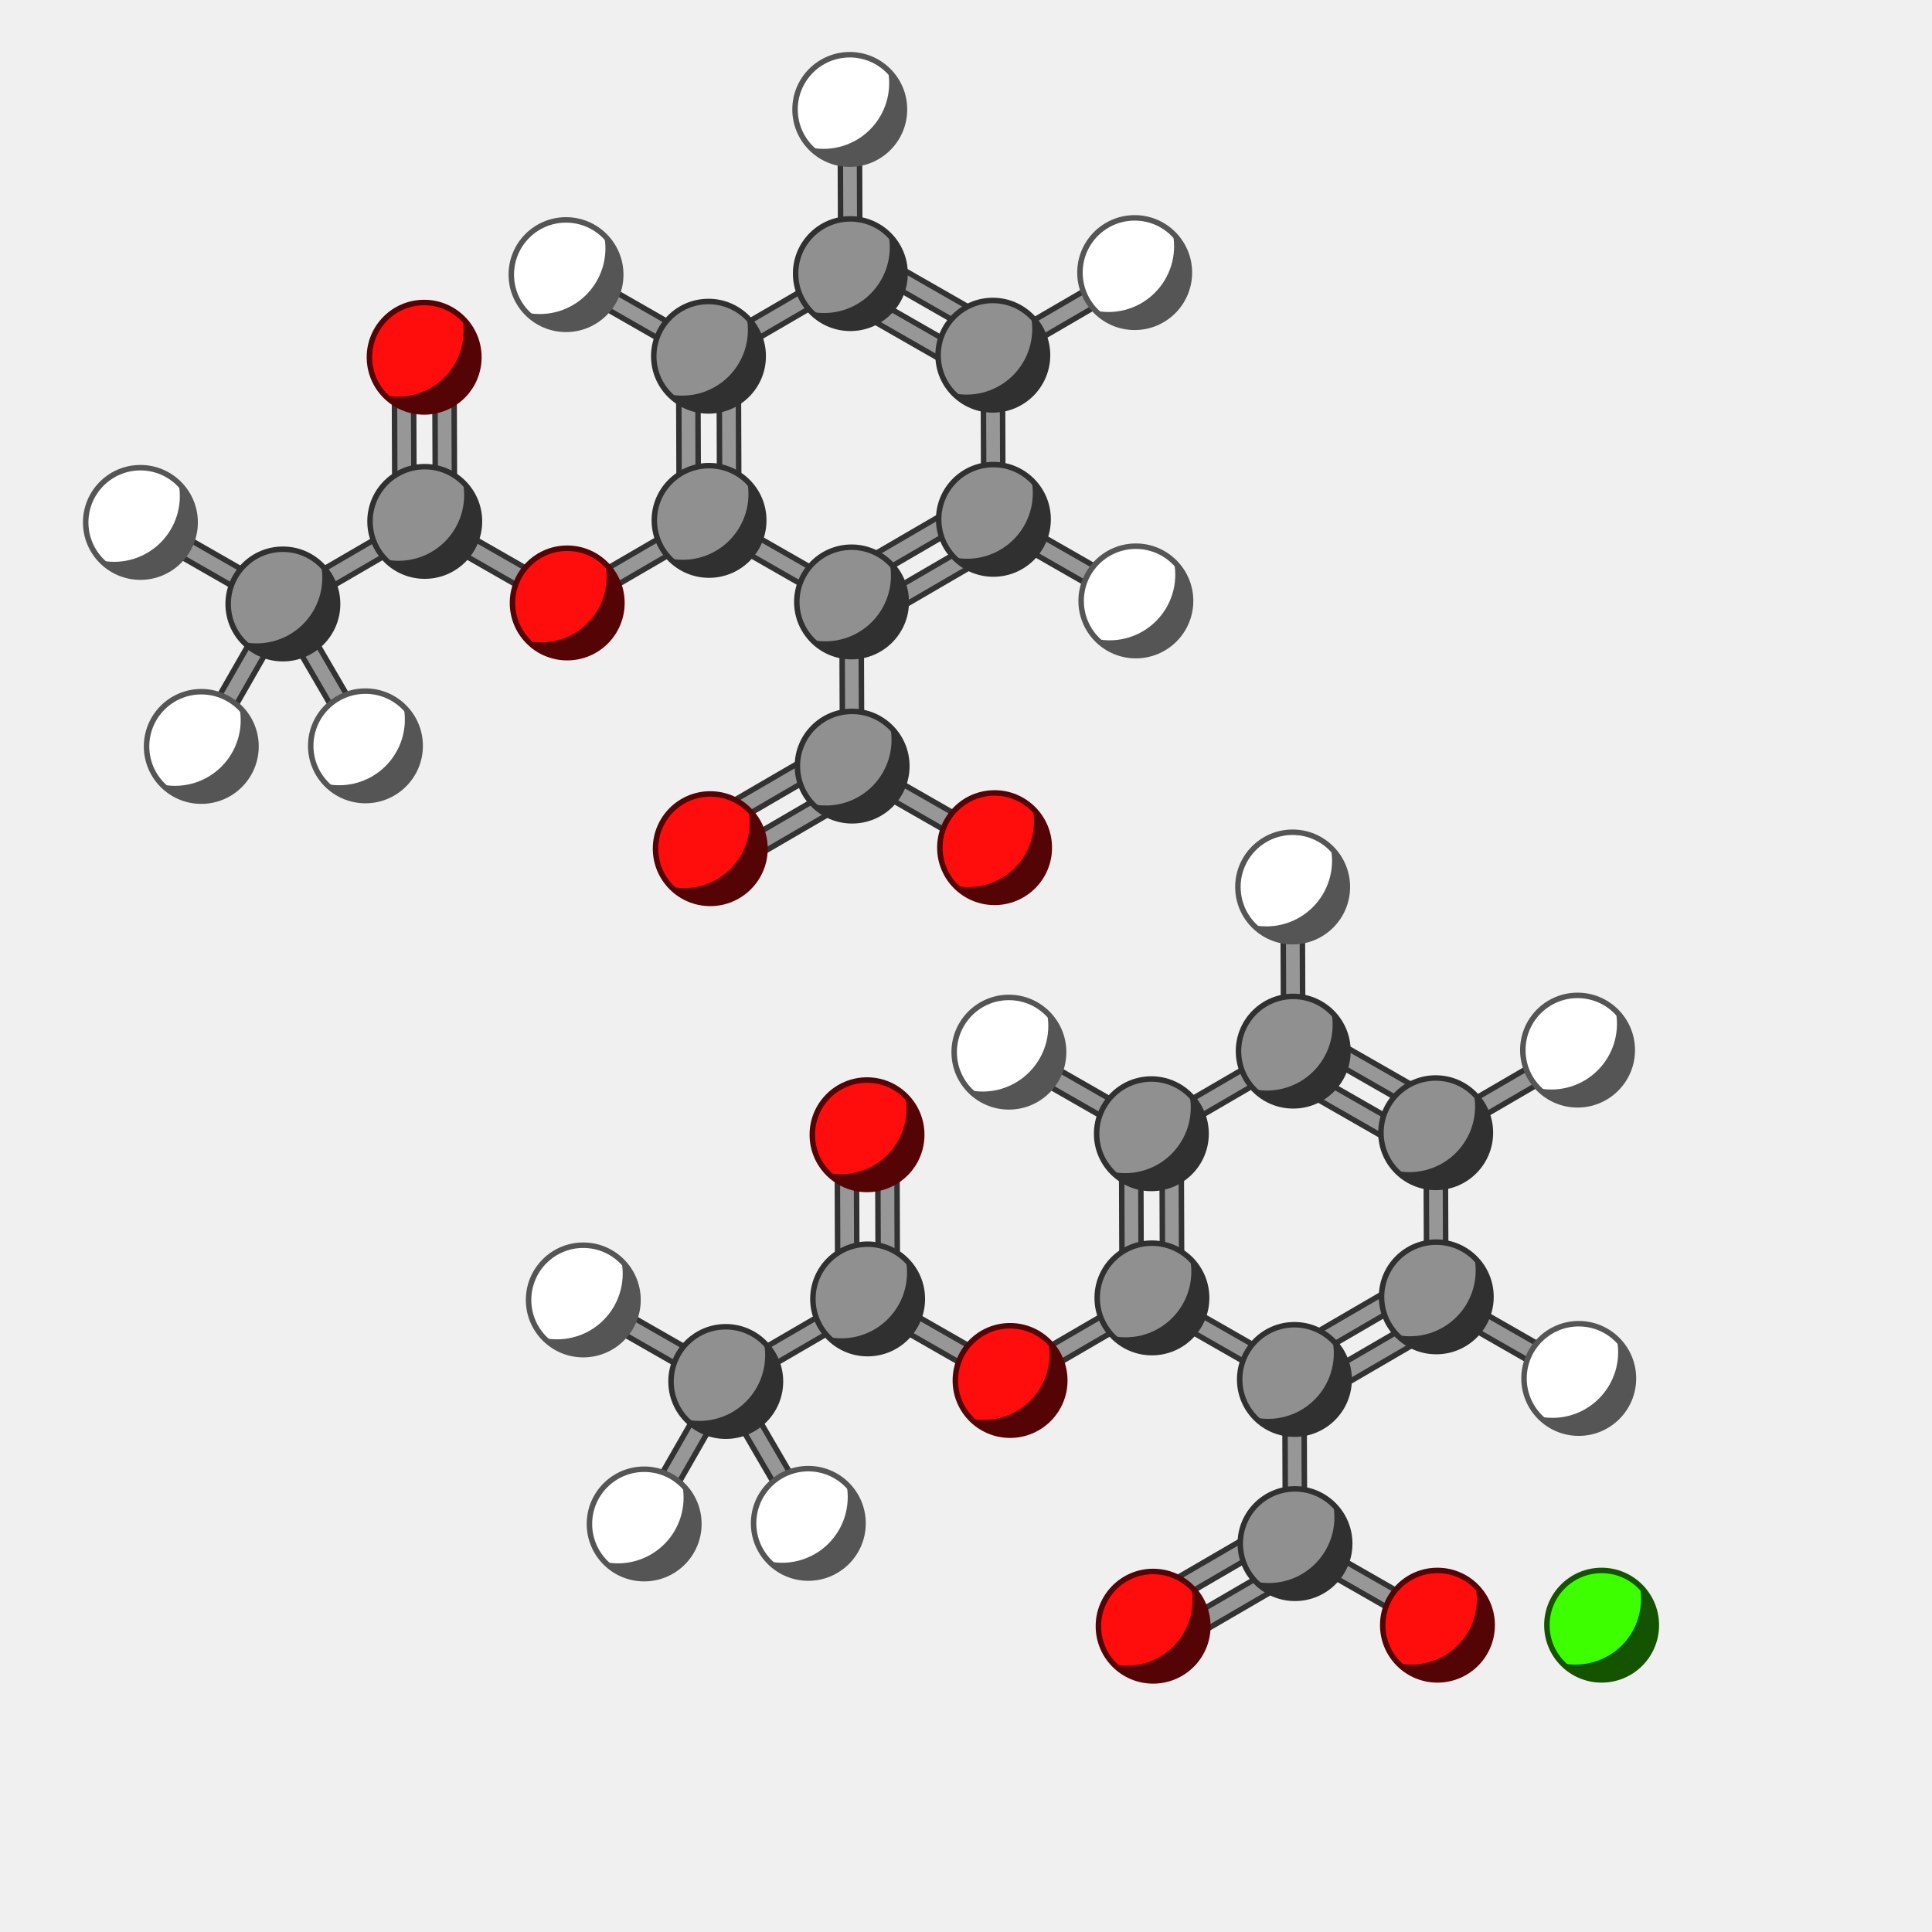
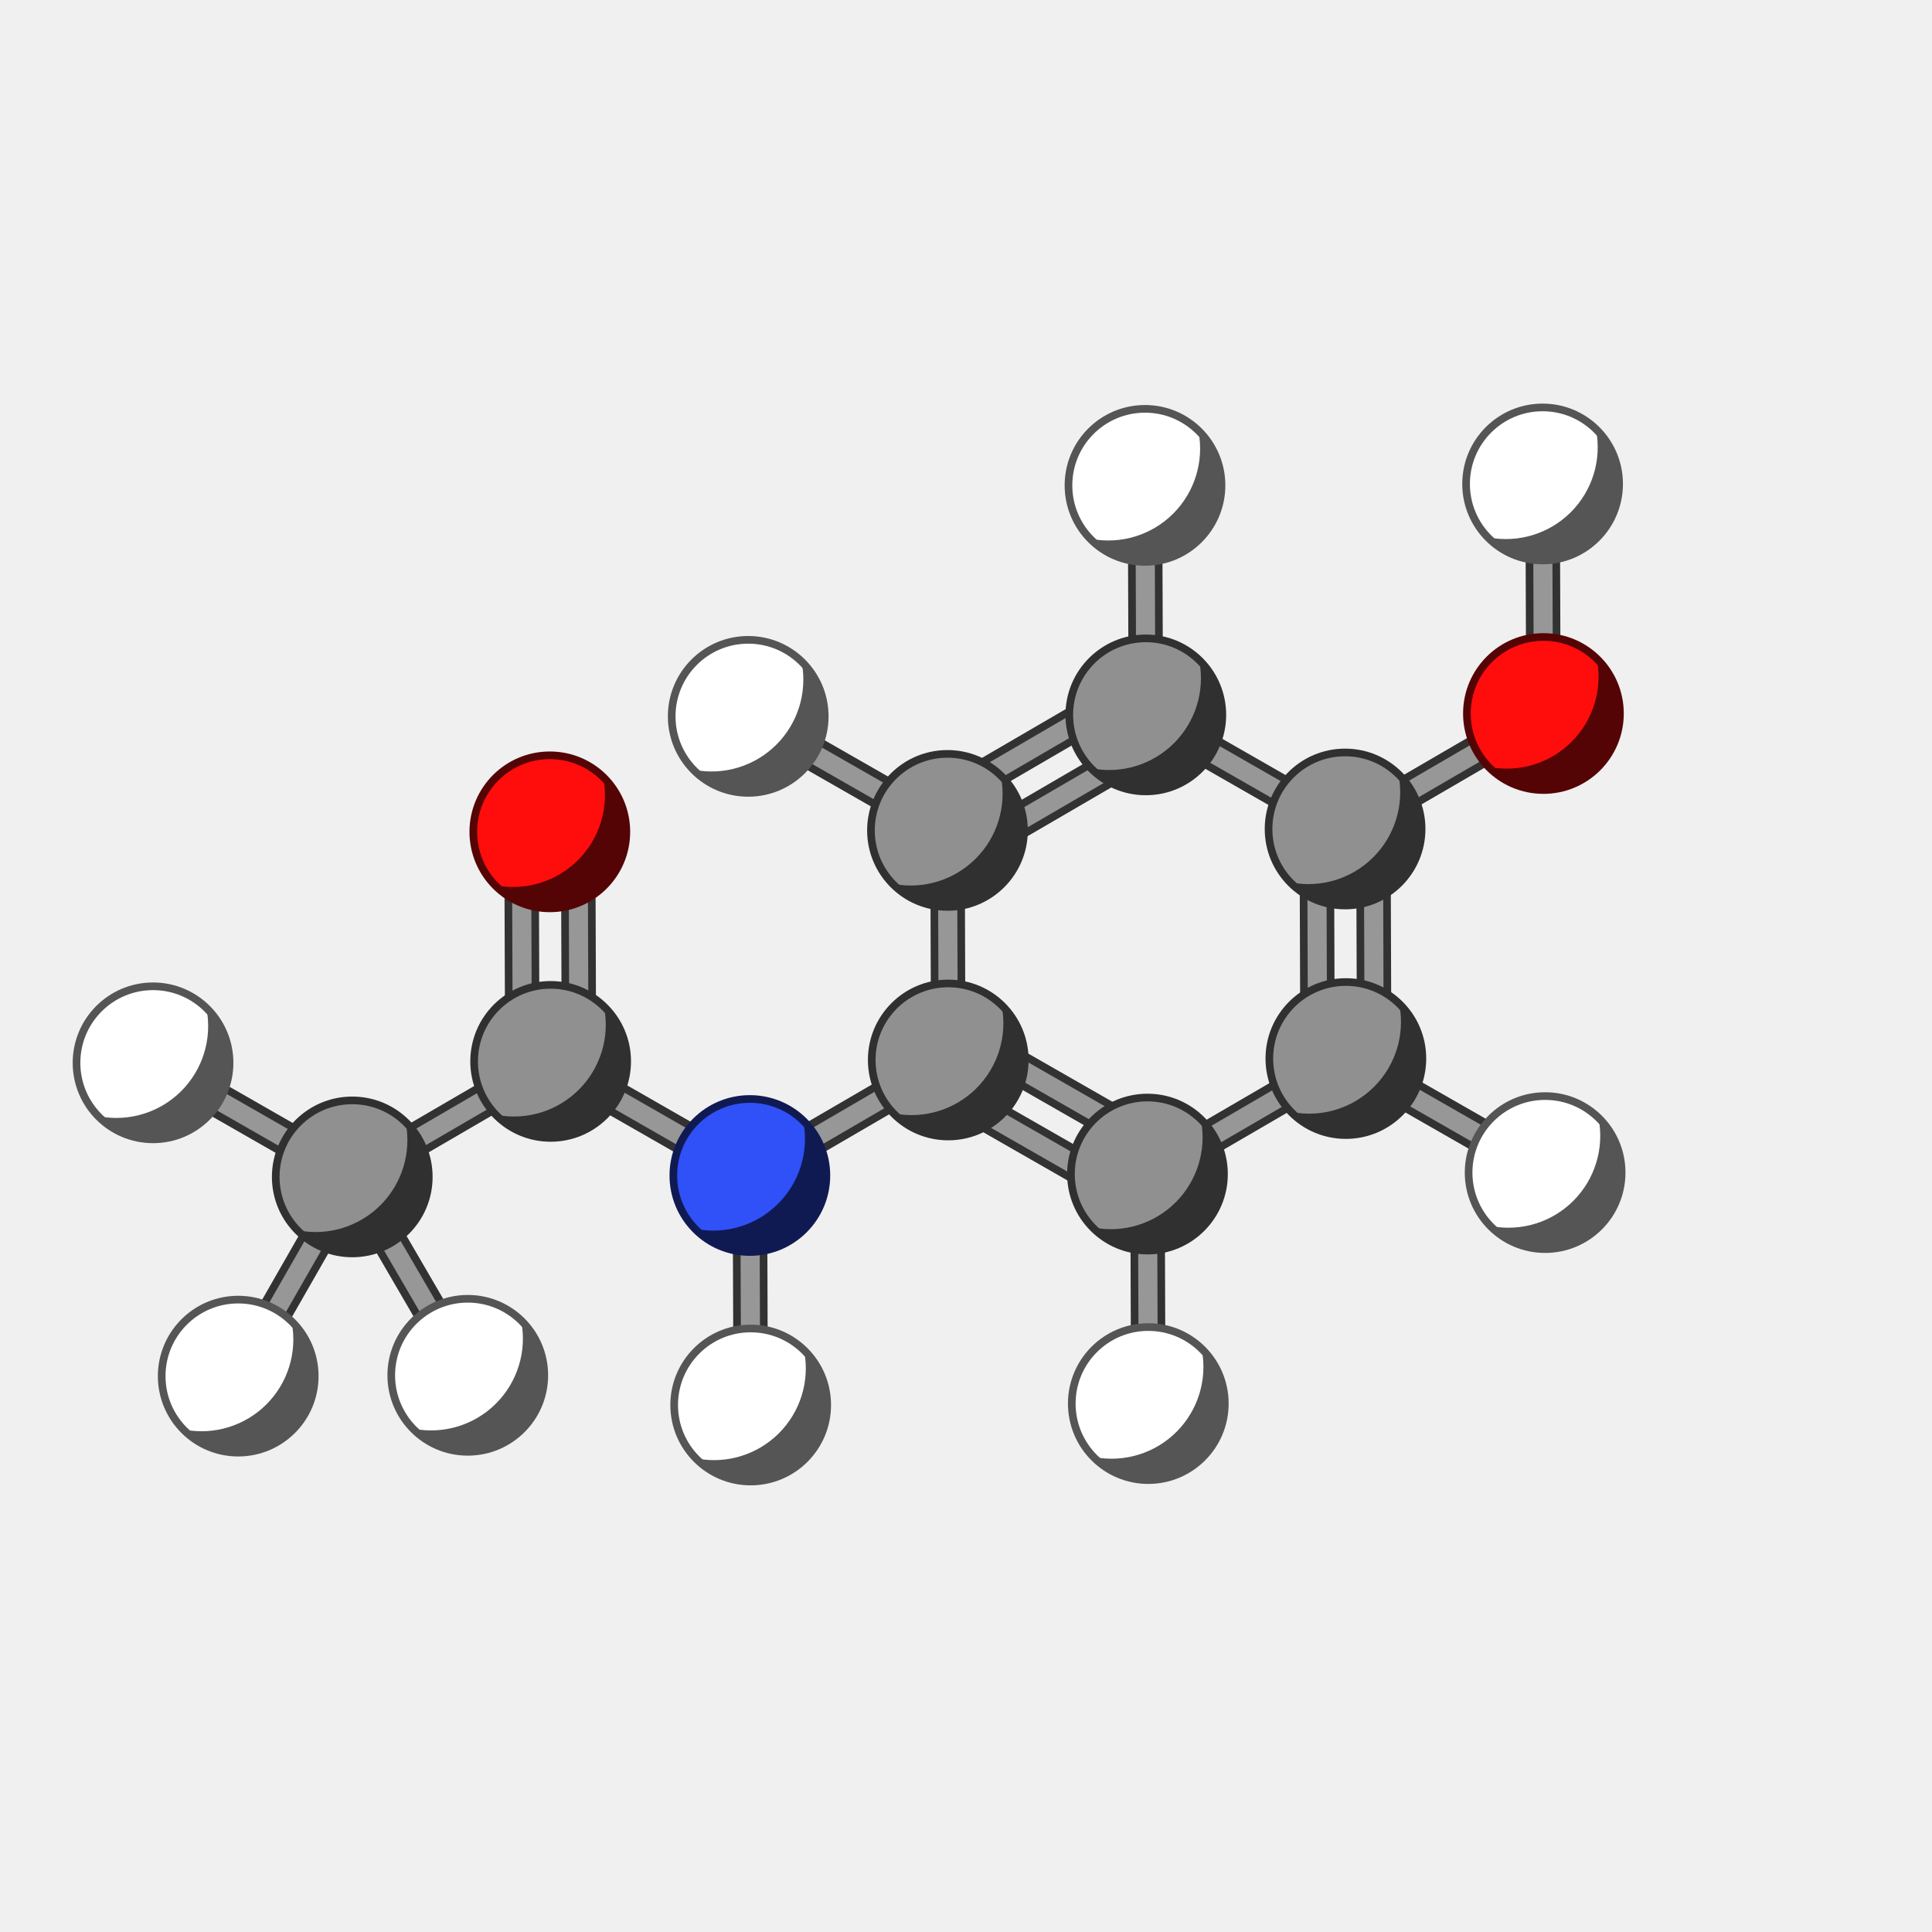
- <svg xmlns="http://www.w3.org/2000/svg" xmlns:xlink="http://www.w3.org/1999/xlink" id="molecule_icon" viewBox="-1765.334 -1765.334 3530.669 3530.669">
+ <svg xmlns="http://www.w3.org/2000/svg" xmlns:xlink="http://www.w3.org/1999/xlink" id="molecule_icon" viewBox="-1262.387 -1262.387 2524.775 2524.775">
  <defs>
-     <g id="Ca">
-       <circle cx="0" cy="0" r="100.0" fill="#3DFF00" stroke="#145400" stroke-width="10.0" />
-       <path d="M70,-70 A90.0,90.0 0, 1, 1 -70,70 M-70,70 A120.0,120.0 0, 0,0 70, -70 Z" fill="#145400" stroke-width="0" />
-     </g>
    <g id="C">
      <circle cx="0" cy="0" r="100.0" fill="#909090" stroke="#303030" stroke-width="10.0" />
      <path d="M70,-70 A90.0,90.0 0, 1, 1 -70,70 M-70,70 A120.0,120.0 0, 0,0 70, -70 Z" fill="#303030" stroke-width="0" />
    </g>
    <g id="O">
      <circle cx="0" cy="0" r="100.0" fill="#FF0D0D" stroke="#540404" stroke-width="10.0" />
      <path d="M70,-70 A90.0,90.0 0, 1, 1 -70,70 M-70,70 A120.0,120.0 0, 0,0 70, -70 Z" fill="#540404" stroke-width="0" />
    </g>
+     <g id="N">
+       <circle cx="0" cy="0" r="100.0" fill="#3050F8" stroke="#101a52" stroke-width="10.0" />
+       <path d="M70,-70 A90.0,90.0 0, 1, 1 -70,70 M-70,70 A120.0,120.0 0, 0,0 70, -70 Z" fill="#101a52" stroke-width="0" />
+     </g>
    <g id="H">
      <circle cx="0" cy="0" r="100.0" fill="#FFFFFF" stroke="#555555" stroke-width="10.0" />
      <path d="M70,-70 A90.0,90.0 0, 1, 1 -70,70 M-70,70 A120.0,120.0 0, 0,0 70, -70 Z" fill="#555555" stroke-width="0" />
    </g>
  </defs>
-   <use href="#Ca" xlink:href="#Ca" transform="translate(1161.564 1204.602)" />
-   <line stroke="#323232" stroke-linecap="round" stroke-width="45.0" x1="-439.056" y1="759.282" x2="-179.796" y2="608.382" />
-   <line stroke="#979797" stroke-linecap="round" stroke-width="25.0" x1="-439.056" y1="759.282" x2="-179.796" y2="608.382" />
-   <line stroke="#323232" stroke-linecap="round" stroke-width="45.0" x1="-439.056" y1="759.282" x2="-288.156" y2="1018.542" />
-   <line stroke="#979797" stroke-linecap="round" stroke-width="25.0" x1="-439.056" y1="759.282" x2="-288.156" y2="1018.542" />
-   <line stroke="#323232" stroke-linecap="round" stroke-width="45.0" x1="-439.056" y1="759.282" x2="-588.156" y2="1019.622" />
-   <line stroke="#979797" stroke-linecap="round" stroke-width="25.0" x1="-439.056" y1="759.282" x2="-588.156" y2="1019.622" />
-   <line stroke="#323232" stroke-linecap="round" stroke-width="45.0" x1="-439.056" y1="759.282" x2="-699.396" y2="610.242" />
-   <line stroke="#979797" stroke-linecap="round" stroke-width="25.0" x1="-439.056" y1="759.282" x2="-699.396" y2="610.242" />
-   <use href="#C" xlink:href="#C" transform="translate(-439.0562 759.2818)" />
-   <line stroke="#323232" stroke-linecap="round" stroke-width="45.0" x1="-142.796" y1="608.382" x2="-143.876" y2="308.382" />
-   <line stroke="#323232" stroke-linecap="round" stroke-width="45.0" x1="-216.796" y1="608.382" x2="-217.876" y2="308.382" />
-   <line stroke="#979797" stroke-linecap="round" stroke-width="25.0" x1="-142.796" y1="608.382" x2="-143.876" y2="308.382" />
-   <line stroke="#979797" stroke-linecap="round" stroke-width="25.0" x1="-216.796" y1="608.382" x2="-217.876" y2="308.382" />
-   <line stroke="#323232" stroke-linecap="round" stroke-width="45.0" x1="-179.796" y1="608.382" x2="80.544" y2="757.422" />
-   <line stroke="#979797" stroke-linecap="round" stroke-width="25.0" x1="-179.796" y1="608.382" x2="80.544" y2="757.422" />
-   <use href="#C" xlink:href="#C" transform="translate(-179.7962 608.3818)" />
-   <use href="#O" xlink:href="#O" transform="translate(-180.8762 308.3818)" />
-   <line stroke="#323232" stroke-linecap="round" stroke-width="45.0" x1="80.544" y1="757.422" x2="339.744" y2="606.522" />
-   <line stroke="#979797" stroke-linecap="round" stroke-width="25.0" x1="80.544" y1="757.422" x2="339.744" y2="606.522" />
-   <use href="#O" xlink:href="#O" transform="translate(80.54378 757.4218)" />
-   <line stroke="#323232" stroke-linecap="round" stroke-width="45.0" x1="600.144" y1="755.562" x2="339.744" y2="606.522" />
-   <line stroke="#979797" stroke-linecap="round" stroke-width="25.0" x1="600.144" y1="755.562" x2="339.744" y2="606.522" />
-   <line stroke="#323232" stroke-linecap="round" stroke-width="45.0" x1="376.744" y1="606.522" x2="375.724" y2="306.522" />
-   <line stroke="#323232" stroke-linecap="round" stroke-width="45.0" x1="302.744" y1="606.522" x2="301.724" y2="306.522" />
-   <line stroke="#979797" stroke-linecap="round" stroke-width="25.0" x1="376.744" y1="606.522" x2="375.724" y2="306.522" />
-   <line stroke="#979797" stroke-linecap="round" stroke-width="25.0" x1="302.744" y1="606.522" x2="301.724" y2="306.522" />
-   <use href="#C" xlink:href="#C" transform="translate(339.7438 606.5218)" />
-   <line stroke="#323232" stroke-linecap="round" stroke-width="45.0" x1="338.724" y1="306.522" x2="597.984" y2="155.562" />
-   <line stroke="#979797" stroke-linecap="round" stroke-width="25.0" x1="338.724" y1="306.522" x2="597.984" y2="155.562" />
-   <line stroke="#323232" stroke-linecap="round" stroke-width="45.0" x1="338.724" y1="306.522" x2="78.384" y2="157.422" />
-   <line stroke="#979797" stroke-linecap="round" stroke-width="25.0" x1="338.724" y1="306.522" x2="78.384" y2="157.422" />
-   <use href="#C" xlink:href="#C" transform="translate(338.7238 306.5218)" />
-   <line stroke="#323232" stroke-linecap="round" stroke-width="45.0" x1="579.984" y1="187.562" x2="840.324" y2="336.662" />
-   <line stroke="#323232" stroke-linecap="round" stroke-width="45.0" x1="615.984" y1="123.562" x2="876.324" y2="272.662" />
-   <line stroke="#979797" stroke-linecap="round" stroke-width="25.0" x1="579.984" y1="187.562" x2="840.324" y2="336.662" />
-   <line stroke="#979797" stroke-linecap="round" stroke-width="25.0" x1="615.984" y1="123.562" x2="876.324" y2="272.662" />
-   <line stroke="#323232" stroke-linecap="round" stroke-width="45.0" x1="597.984" y1="155.562" x2="596.904" y2="-144.438" />
-   <line stroke="#979797" stroke-linecap="round" stroke-width="25.0" x1="597.984" y1="155.562" x2="596.904" y2="-144.438" />
-   <use href="#C" xlink:href="#C" transform="translate(597.9838 155.5618)" />
-   <line stroke="#323232" stroke-linecap="round" stroke-width="45.0" x1="858.324" y1="304.662" x2="859.404" y2="604.602" />
-   <line stroke="#979797" stroke-linecap="round" stroke-width="25.0" x1="858.324" y1="304.662" x2="859.404" y2="604.602" />
-   <line stroke="#323232" stroke-linecap="round" stroke-width="45.0" x1="858.324" y1="304.662" x2="1117.584" y2="153.702" />
-   <line stroke="#979797" stroke-linecap="round" stroke-width="25.0" x1="858.324" y1="304.662" x2="1117.584" y2="153.702" />
-   <use href="#C" xlink:href="#C" transform="translate(858.3238 304.6618)" />
-   <line stroke="#323232" stroke-linecap="round" stroke-width="45.0" x1="841.404" y1="572.602" x2="582.144" y2="723.562" />
-   <line stroke="#323232" stroke-linecap="round" stroke-width="45.0" x1="877.404" y1="636.602" x2="618.144" y2="787.562" />
-   <line stroke="#979797" stroke-linecap="round" stroke-width="25.0" x1="841.404" y1="572.602" x2="582.144" y2="723.562" />
-   <line stroke="#979797" stroke-linecap="round" stroke-width="25.0" x1="877.404" y1="636.602" x2="618.144" y2="787.562" />
-   <line stroke="#323232" stroke-linecap="round" stroke-width="45.0" x1="859.404" y1="604.602" x2="1119.744" y2="753.702" />
-   <line stroke="#979797" stroke-linecap="round" stroke-width="25.0" x1="859.404" y1="604.602" x2="1119.744" y2="753.702" />
-   <use href="#C" xlink:href="#C" transform="translate(859.4038 604.6018)" />
-   <line stroke="#323232" stroke-linecap="round" stroke-width="45.0" x1="600.144" y1="755.562" x2="601.224" y2="1055.562" />
-   <line stroke="#979797" stroke-linecap="round" stroke-width="25.0" x1="600.144" y1="755.562" x2="601.224" y2="1055.562" />
-   <use href="#C" xlink:href="#C" transform="translate(600.1438 755.5618)" />
-   <line stroke="#323232" stroke-linecap="round" stroke-width="45.0" x1="601.224" y1="1055.562" x2="861.564" y2="1204.602" />
-   <line stroke="#979797" stroke-linecap="round" stroke-width="25.0" x1="601.224" y1="1055.562" x2="861.564" y2="1204.602" />
-   <line stroke="#323232" stroke-linecap="round" stroke-width="45.0" x1="583.224" y1="1023.562" x2="323.964" y2="1174.462" />
-   <line stroke="#323232" stroke-linecap="round" stroke-width="45.0" x1="619.224" y1="1087.562" x2="359.964" y2="1238.462" />
-   <line stroke="#979797" stroke-linecap="round" stroke-width="25.0" x1="583.224" y1="1023.562" x2="323.964" y2="1174.462" />
-   <line stroke="#979797" stroke-linecap="round" stroke-width="25.0" x1="619.224" y1="1087.562" x2="359.964" y2="1238.462" />
-   <use href="#C" xlink:href="#C" transform="translate(601.2238 1055.562)" />
-   <use href="#O" xlink:href="#O" transform="translate(861.5638 1204.602)" />
-   <use href="#O" xlink:href="#O" transform="translate(341.9638 1206.462)" />
-   <line stroke="#323232" stroke-linecap="round" stroke-width="45.0" x1="-1248.39" y1="-661.614" x2="-1097.49" y2="-402.354" />
-   <line stroke="#979797" stroke-linecap="round" stroke-width="25.0" x1="-1248.39" y1="-661.614" x2="-1097.49" y2="-402.354" />
-   <line stroke="#323232" stroke-linecap="round" stroke-width="45.0" x1="-1248.39" y1="-661.614" x2="-1397.49" y2="-401.274" />
-   <line stroke="#979797" stroke-linecap="round" stroke-width="25.0" x1="-1248.39" y1="-661.614" x2="-1397.49" y2="-401.274" />
-   <line stroke="#323232" stroke-linecap="round" stroke-width="45.0" x1="-1248.39" y1="-661.614" x2="-1508.73" y2="-810.654" />
-   <line stroke="#979797" stroke-linecap="round" stroke-width="25.0" x1="-1248.39" y1="-661.614" x2="-1508.73" y2="-810.654" />
-   <line stroke="#323232" stroke-linecap="round" stroke-width="45.0" x1="-1248.39" y1="-661.614" x2="-989.13" y2="-812.514" />
-   <line stroke="#979797" stroke-linecap="round" stroke-width="25.0" x1="-1248.39" y1="-661.614" x2="-989.13" y2="-812.514" />
-   <use href="#C" xlink:href="#C" transform="translate(-1248.39 -661.6142)" />
-   <line stroke="#323232" stroke-linecap="round" stroke-width="45.0" x1="-952.13" y1="-812.514" x2="-953.21" y2="-1112.514" />
-   <line stroke="#323232" stroke-linecap="round" stroke-width="45.0" x1="-1026.13" y1="-812.514" x2="-1027.21" y2="-1112.514" />
-   <line stroke="#979797" stroke-linecap="round" stroke-width="25.0" x1="-952.13" y1="-812.514" x2="-953.21" y2="-1112.514" />
-   <line stroke="#979797" stroke-linecap="round" stroke-width="25.0" x1="-1026.13" y1="-812.514" x2="-1027.21" y2="-1112.514" />
-   <line stroke="#323232" stroke-linecap="round" stroke-width="45.0" x1="-989.13" y1="-812.514" x2="-728.79" y2="-663.474" />
-   <line stroke="#979797" stroke-linecap="round" stroke-width="25.0" x1="-989.13" y1="-812.514" x2="-728.79" y2="-663.474" />
-   <use href="#C" xlink:href="#C" transform="translate(-989.1303 -812.5142)" />
-   <use href="#O" xlink:href="#O" transform="translate(-990.2102 -1112.514)" />
-   <line stroke="#323232" stroke-linecap="round" stroke-width="45.0" x1="-728.79" y1="-663.474" x2="-469.59" y2="-814.374" />
-   <line stroke="#979797" stroke-linecap="round" stroke-width="25.0" x1="-728.79" y1="-663.474" x2="-469.59" y2="-814.374" />
-   <use href="#O" xlink:href="#O" transform="translate(-728.7903 -663.4742)" />
-   <line stroke="#323232" stroke-linecap="round" stroke-width="45.0" x1="-432.59" y1="-814.374" x2="-433.61" y2="-1114.374" />
-   <line stroke="#323232" stroke-linecap="round" stroke-width="45.0" x1="-506.59" y1="-814.374" x2="-507.61" y2="-1114.374" />
-   <line stroke="#979797" stroke-linecap="round" stroke-width="25.0" x1="-432.59" y1="-814.374" x2="-433.61" y2="-1114.374" />
-   <line stroke="#979797" stroke-linecap="round" stroke-width="25.0" x1="-506.59" y1="-814.374" x2="-507.61" y2="-1114.374" />
-   <line stroke="#323232" stroke-linecap="round" stroke-width="45.0" x1="-209.19" y1="-665.334" x2="-469.59" y2="-814.374" />
-   <line stroke="#979797" stroke-linecap="round" stroke-width="25.0" x1="-209.19" y1="-665.334" x2="-469.59" y2="-814.374" />
-   <use href="#C" xlink:href="#C" transform="translate(-469.5903 -814.3743)" />
-   <line stroke="#323232" stroke-linecap="round" stroke-width="45.0" x1="-470.61" y1="-1114.374" x2="-211.35" y2="-1265.334" />
-   <line stroke="#979797" stroke-linecap="round" stroke-width="25.0" x1="-470.61" y1="-1114.374" x2="-211.35" y2="-1265.334" />
-   <line stroke="#323232" stroke-linecap="round" stroke-width="45.0" x1="-470.61" y1="-1114.374" x2="-730.95" y2="-1263.474" />
-   <line stroke="#979797" stroke-linecap="round" stroke-width="25.0" x1="-470.61" y1="-1114.374" x2="-730.95" y2="-1263.474" />
-   <use href="#C" xlink:href="#C" transform="translate(-470.6103 -1114.374)" />
-   <line stroke="#323232" stroke-linecap="round" stroke-width="45.0" x1="-229.35" y1="-1233.334" x2="30.99" y2="-1084.234" />
-   <line stroke="#323232" stroke-linecap="round" stroke-width="45.0" x1="-193.35" y1="-1297.334" x2="66.99" y2="-1148.234" />
-   <line stroke="#979797" stroke-linecap="round" stroke-width="25.0" x1="-229.35" y1="-1233.334" x2="30.99" y2="-1084.234" />
-   <line stroke="#979797" stroke-linecap="round" stroke-width="25.0" x1="-193.35" y1="-1297.334" x2="66.99" y2="-1148.234" />
-   <line stroke="#323232" stroke-linecap="round" stroke-width="45.0" x1="-211.35" y1="-1265.334" x2="-212.43" y2="-1565.334" />
-   <line stroke="#979797" stroke-linecap="round" stroke-width="25.0" x1="-211.35" y1="-1265.334" x2="-212.43" y2="-1565.334" />
-   <use href="#C" xlink:href="#C" transform="translate(-211.3502 -1265.334)" />
-   <line stroke="#323232" stroke-linecap="round" stroke-width="45.0" x1="48.99" y1="-1116.234" x2="50.07" y2="-816.294" />
-   <line stroke="#979797" stroke-linecap="round" stroke-width="25.0" x1="48.99" y1="-1116.234" x2="50.07" y2="-816.294" />
-   <line stroke="#323232" stroke-linecap="round" stroke-width="45.0" x1="48.99" y1="-1116.234" x2="308.25" y2="-1267.194" />
-   <line stroke="#979797" stroke-linecap="round" stroke-width="25.0" x1="48.99" y1="-1116.234" x2="308.25" y2="-1267.194" />
-   <use href="#C" xlink:href="#C" transform="translate(48.98977 -1116.234)" />
-   <line stroke="#323232" stroke-linecap="round" stroke-width="45.0" x1="32.07" y1="-848.294" x2="-227.19" y2="-697.334" />
-   <line stroke="#323232" stroke-linecap="round" stroke-width="45.0" x1="68.07" y1="-784.294" x2="-191.19" y2="-633.334" />
-   <line stroke="#979797" stroke-linecap="round" stroke-width="25.0" x1="32.07" y1="-848.294" x2="-227.19" y2="-697.334" />
-   <line stroke="#979797" stroke-linecap="round" stroke-width="25.0" x1="68.07" y1="-784.294" x2="-191.19" y2="-633.334" />
-   <line stroke="#323232" stroke-linecap="round" stroke-width="45.0" x1="50.07" y1="-816.294" x2="310.41" y2="-667.194" />
-   <line stroke="#979797" stroke-linecap="round" stroke-width="25.0" x1="50.07" y1="-816.294" x2="310.41" y2="-667.194" />
-   <use href="#C" xlink:href="#C" transform="translate(50.06972 -816.2942)" />
-   <line stroke="#323232" stroke-linecap="round" stroke-width="45.0" x1="-209.19" y1="-665.334" x2="-208.11" y2="-365.334" />
-   <line stroke="#979797" stroke-linecap="round" stroke-width="25.0" x1="-209.19" y1="-665.334" x2="-208.11" y2="-365.334" />
-   <use href="#C" xlink:href="#C" transform="translate(-209.1902 -665.3342)" />
-   <line stroke="#323232" stroke-linecap="round" stroke-width="45.0" x1="-208.11" y1="-365.334" x2="52.23" y2="-216.294" />
-   <line stroke="#979797" stroke-linecap="round" stroke-width="25.0" x1="-208.11" y1="-365.334" x2="52.23" y2="-216.294" />
-   <line stroke="#323232" stroke-linecap="round" stroke-width="45.0" x1="-226.11" y1="-397.334" x2="-485.37" y2="-246.434" />
-   <line stroke="#323232" stroke-linecap="round" stroke-width="45.0" x1="-190.11" y1="-333.334" x2="-449.37" y2="-182.434" />
-   <line stroke="#979797" stroke-linecap="round" stroke-width="25.0" x1="-226.11" y1="-397.334" x2="-485.37" y2="-246.434" />
-   <line stroke="#979797" stroke-linecap="round" stroke-width="25.0" x1="-190.11" y1="-333.334" x2="-449.37" y2="-182.434" />
-   <use href="#C" xlink:href="#C" transform="translate(-208.1103 -365.3343)" />
-   <use href="#O" xlink:href="#O" transform="translate(52.22973 -216.2942)" />
-   <use href="#O" xlink:href="#O" transform="translate(-467.3702 -214.4342)" />
-   <use href="#H" xlink:href="#H" transform="translate(-288.1562 1018.542)" />
-   <use href="#H" xlink:href="#H" transform="translate(-588.1562 1019.622)" />
-   <use href="#H" xlink:href="#H" transform="translate(-699.3962 610.2418)" />
-   <use href="#H" xlink:href="#H" transform="translate(78.38378 157.4218)" />
-   <use href="#H" xlink:href="#H" transform="translate(596.9038 -144.4382)" />
-   <use href="#H" xlink:href="#H" transform="translate(1117.584 153.7018)" />
-   <use href="#H" xlink:href="#H" transform="translate(1119.744 753.7018)" />
-   <use href="#H" xlink:href="#H" transform="translate(-1097.49 -402.3542)" />
-   <use href="#H" xlink:href="#H" transform="translate(-1397.49 -401.2742)" />
-   <use href="#H" xlink:href="#H" transform="translate(-1508.73 -810.6542)" />
-   <use href="#H" xlink:href="#H" transform="translate(-730.9503 -1263.474)" />
-   <use href="#H" xlink:href="#H" transform="translate(-212.4303 -1565.334)" />
-   <use href="#H" xlink:href="#H" transform="translate(308.2498 -1267.194)" />
-   <use href="#H" xlink:href="#H" transform="translate(310.4098 -667.1943)" />
+   <line stroke="#323232" stroke-linecap="round" stroke-width="45.0" x1="-802.047" y1="275.624" x2="-542.787" y2="124.664" />
+   <line stroke="#979797" stroke-linecap="round" stroke-width="25.0" x1="-802.047" y1="275.624" x2="-542.787" y2="124.664" />
+   <line stroke="#323232" stroke-linecap="round" stroke-width="45.0" x1="-802.047" y1="275.624" x2="-651.087" y2="534.884" />
+   <line stroke="#979797" stroke-linecap="round" stroke-width="25.0" x1="-802.047" y1="275.624" x2="-651.087" y2="534.884" />
+   <line stroke="#323232" stroke-linecap="round" stroke-width="45.0" x1="-802.047" y1="275.624" x2="-951.087" y2="535.964" />
+   <line stroke="#979797" stroke-linecap="round" stroke-width="25.0" x1="-802.047" y1="275.624" x2="-951.087" y2="535.964" />
+   <line stroke="#323232" stroke-linecap="round" stroke-width="45.0" x1="-802.047" y1="275.624" x2="-1062.387" y2="126.524" />
+   <line stroke="#979797" stroke-linecap="round" stroke-width="25.0" x1="-802.047" y1="275.624" x2="-1062.387" y2="126.524" />
+   <use href="#C" xlink:href="#C" transform="translate(-802.0473 275.6236)" />
+   <line stroke="#323232" stroke-linecap="round" stroke-width="45.0" x1="-505.787" y1="124.664" x2="-506.867" y2="-175.336" />
+   <line stroke="#323232" stroke-linecap="round" stroke-width="45.0" x1="-579.787" y1="124.664" x2="-580.867" y2="-175.336" />
+   <line stroke="#979797" stroke-linecap="round" stroke-width="25.0" x1="-505.787" y1="124.664" x2="-506.867" y2="-175.336" />
+   <line stroke="#979797" stroke-linecap="round" stroke-width="25.0" x1="-579.787" y1="124.664" x2="-580.867" y2="-175.336" />
+   <line stroke="#323232" stroke-linecap="round" stroke-width="45.0" x1="-542.787" y1="124.664" x2="-282.447" y2="273.764" />
+   <line stroke="#979797" stroke-linecap="round" stroke-width="25.0" x1="-542.787" y1="124.664" x2="-282.447" y2="273.764" />
+   <use href="#C" xlink:href="#C" transform="translate(-542.7873 124.6636)" />
+   <use href="#O" xlink:href="#O" transform="translate(-543.8673 -175.3364)" />
+   <line stroke="#323232" stroke-linecap="round" stroke-width="45.0" x1="-282.447" y1="273.764" x2="-23.187" y2="122.804" />
+   <line stroke="#979797" stroke-linecap="round" stroke-width="25.0" x1="-282.447" y1="273.764" x2="-23.187" y2="122.804" />
+   <line stroke="#323232" stroke-linecap="round" stroke-width="45.0" x1="-282.447" y1="273.764" x2="-281.367" y2="573.704" />
+   <line stroke="#979797" stroke-linecap="round" stroke-width="25.0" x1="-282.447" y1="273.764" x2="-281.367" y2="573.704" />
+   <use href="#N" xlink:href="#N" transform="translate(-282.4473 273.7636)" />
+   <line stroke="#323232" stroke-linecap="round" stroke-width="45.0" x1="-24.207" y1="-177.196" x2="-23.187" y2="122.804" />
+   <line stroke="#979797" stroke-linecap="round" stroke-width="25.0" x1="-24.207" y1="-177.196" x2="-23.187" y2="122.804" />
+   <line stroke="#323232" stroke-linecap="round" stroke-width="45.0" x1="-41.187" y1="154.804" x2="219.153" y2="303.904" />
+   <line stroke="#323232" stroke-linecap="round" stroke-width="45.0" x1="-5.187" y1="90.804" x2="255.153" y2="239.904" />
+   <line stroke="#979797" stroke-linecap="round" stroke-width="25.0" x1="-41.187" y1="154.804" x2="219.153" y2="303.904" />
+   <line stroke="#979797" stroke-linecap="round" stroke-width="25.0" x1="-5.187" y1="90.804" x2="255.153" y2="239.904" />
+   <use href="#C" xlink:href="#C" transform="translate(-23.18727 122.8036)" />
+   <line stroke="#323232" stroke-linecap="round" stroke-width="45.0" x1="237.153" y1="271.904" x2="496.413" y2="120.944" />
+   <line stroke="#979797" stroke-linecap="round" stroke-width="25.0" x1="237.153" y1="271.904" x2="496.413" y2="120.944" />
+   <line stroke="#323232" stroke-linecap="round" stroke-width="45.0" x1="237.153" y1="271.904" x2="238.233" y2="571.844" />
+   <line stroke="#979797" stroke-linecap="round" stroke-width="25.0" x1="237.153" y1="271.904" x2="238.233" y2="571.844" />
+   <use href="#C" xlink:href="#C" transform="translate(237.1527 271.9036)" />
+   <line stroke="#323232" stroke-linecap="round" stroke-width="45.0" x1="496.413" y1="120.944" x2="756.813" y2="269.984" />
+   <line stroke="#979797" stroke-linecap="round" stroke-width="25.0" x1="496.413" y1="120.944" x2="756.813" y2="269.984" />
+   <line stroke="#323232" stroke-linecap="round" stroke-width="45.0" x1="533.413" y1="120.944" x2="532.393" y2="-179.056" />
+   <line stroke="#323232" stroke-linecap="round" stroke-width="45.0" x1="459.413" y1="120.944" x2="458.393" y2="-179.056" />
+   <line stroke="#979797" stroke-linecap="round" stroke-width="25.0" x1="533.413" y1="120.944" x2="532.393" y2="-179.056" />
+   <line stroke="#979797" stroke-linecap="round" stroke-width="25.0" x1="459.413" y1="120.944" x2="458.393" y2="-179.056" />
+   <use href="#C" xlink:href="#C" transform="translate(496.4127 120.9436)" />
+   <line stroke="#323232" stroke-linecap="round" stroke-width="45.0" x1="495.393" y1="-179.056" x2="754.593" y2="-329.956" />
+   <line stroke="#979797" stroke-linecap="round" stroke-width="25.0" x1="495.393" y1="-179.056" x2="754.593" y2="-329.956" />
+   <line stroke="#323232" stroke-linecap="round" stroke-width="45.0" x1="495.393" y1="-179.056" x2="234.993" y2="-328.156" />
+   <line stroke="#979797" stroke-linecap="round" stroke-width="25.0" x1="495.393" y1="-179.056" x2="234.993" y2="-328.156" />
+   <use href="#C" xlink:href="#C" transform="translate(495.3927 -179.0564)" />
+   <line stroke="#323232" stroke-linecap="round" stroke-width="45.0" x1="216.993" y1="-360.156" x2="-42.207" y2="-209.196" />
+   <line stroke="#323232" stroke-linecap="round" stroke-width="45.0" x1="252.993" y1="-296.156" x2="-6.207" y2="-145.196" />
+   <line stroke="#979797" stroke-linecap="round" stroke-width="25.0" x1="216.993" y1="-360.156" x2="-42.207" y2="-209.196" />
+   <line stroke="#979797" stroke-linecap="round" stroke-width="25.0" x1="252.993" y1="-296.156" x2="-6.207" y2="-145.196" />
+   <line stroke="#323232" stroke-linecap="round" stroke-width="45.0" x1="234.993" y1="-328.156" x2="233.913" y2="-628.096" />
+   <line stroke="#979797" stroke-linecap="round" stroke-width="25.0" x1="234.993" y1="-328.156" x2="233.913" y2="-628.096" />
+   <use href="#C" xlink:href="#C" transform="translate(234.9927 -328.1563)" />
+   <line stroke="#323232" stroke-linecap="round" stroke-width="45.0" x1="-24.207" y1="-177.196" x2="-284.607" y2="-326.236" />
+   <line stroke="#979797" stroke-linecap="round" stroke-width="25.0" x1="-24.207" y1="-177.196" x2="-284.607" y2="-326.236" />
+   <use href="#C" xlink:href="#C" transform="translate(-24.20727 -177.1964)" />
+   <line stroke="#323232" stroke-linecap="round" stroke-width="45.0" x1="754.593" y1="-329.956" x2="753.513" y2="-629.956" />
+   <line stroke="#979797" stroke-linecap="round" stroke-width="25.0" x1="754.593" y1="-329.956" x2="753.513" y2="-629.956" />
+   <use href="#O" xlink:href="#O" transform="translate(754.5927 -329.9564)" />
+   <use href="#H" xlink:href="#H" transform="translate(-651.0873 534.8836)" />
+   <use href="#H" xlink:href="#H" transform="translate(-951.0873 535.9636)" />
+   <use href="#H" xlink:href="#H" transform="translate(-1062.387 126.5236)" />
+   <use href="#H" xlink:href="#H" transform="translate(-281.3673 573.7036)" />
+   <use href="#H" xlink:href="#H" transform="translate(238.2327 571.8437)" />
+   <use href="#H" xlink:href="#H" transform="translate(756.8127 269.9836)" />
+   <use href="#H" xlink:href="#H" transform="translate(233.9127 -628.0964)" />
+   <use href="#H" xlink:href="#H" transform="translate(-284.6073 -326.2363)" />
+   <use href="#H" xlink:href="#H" transform="translate(753.5127 -629.9564)" />
</svg>
